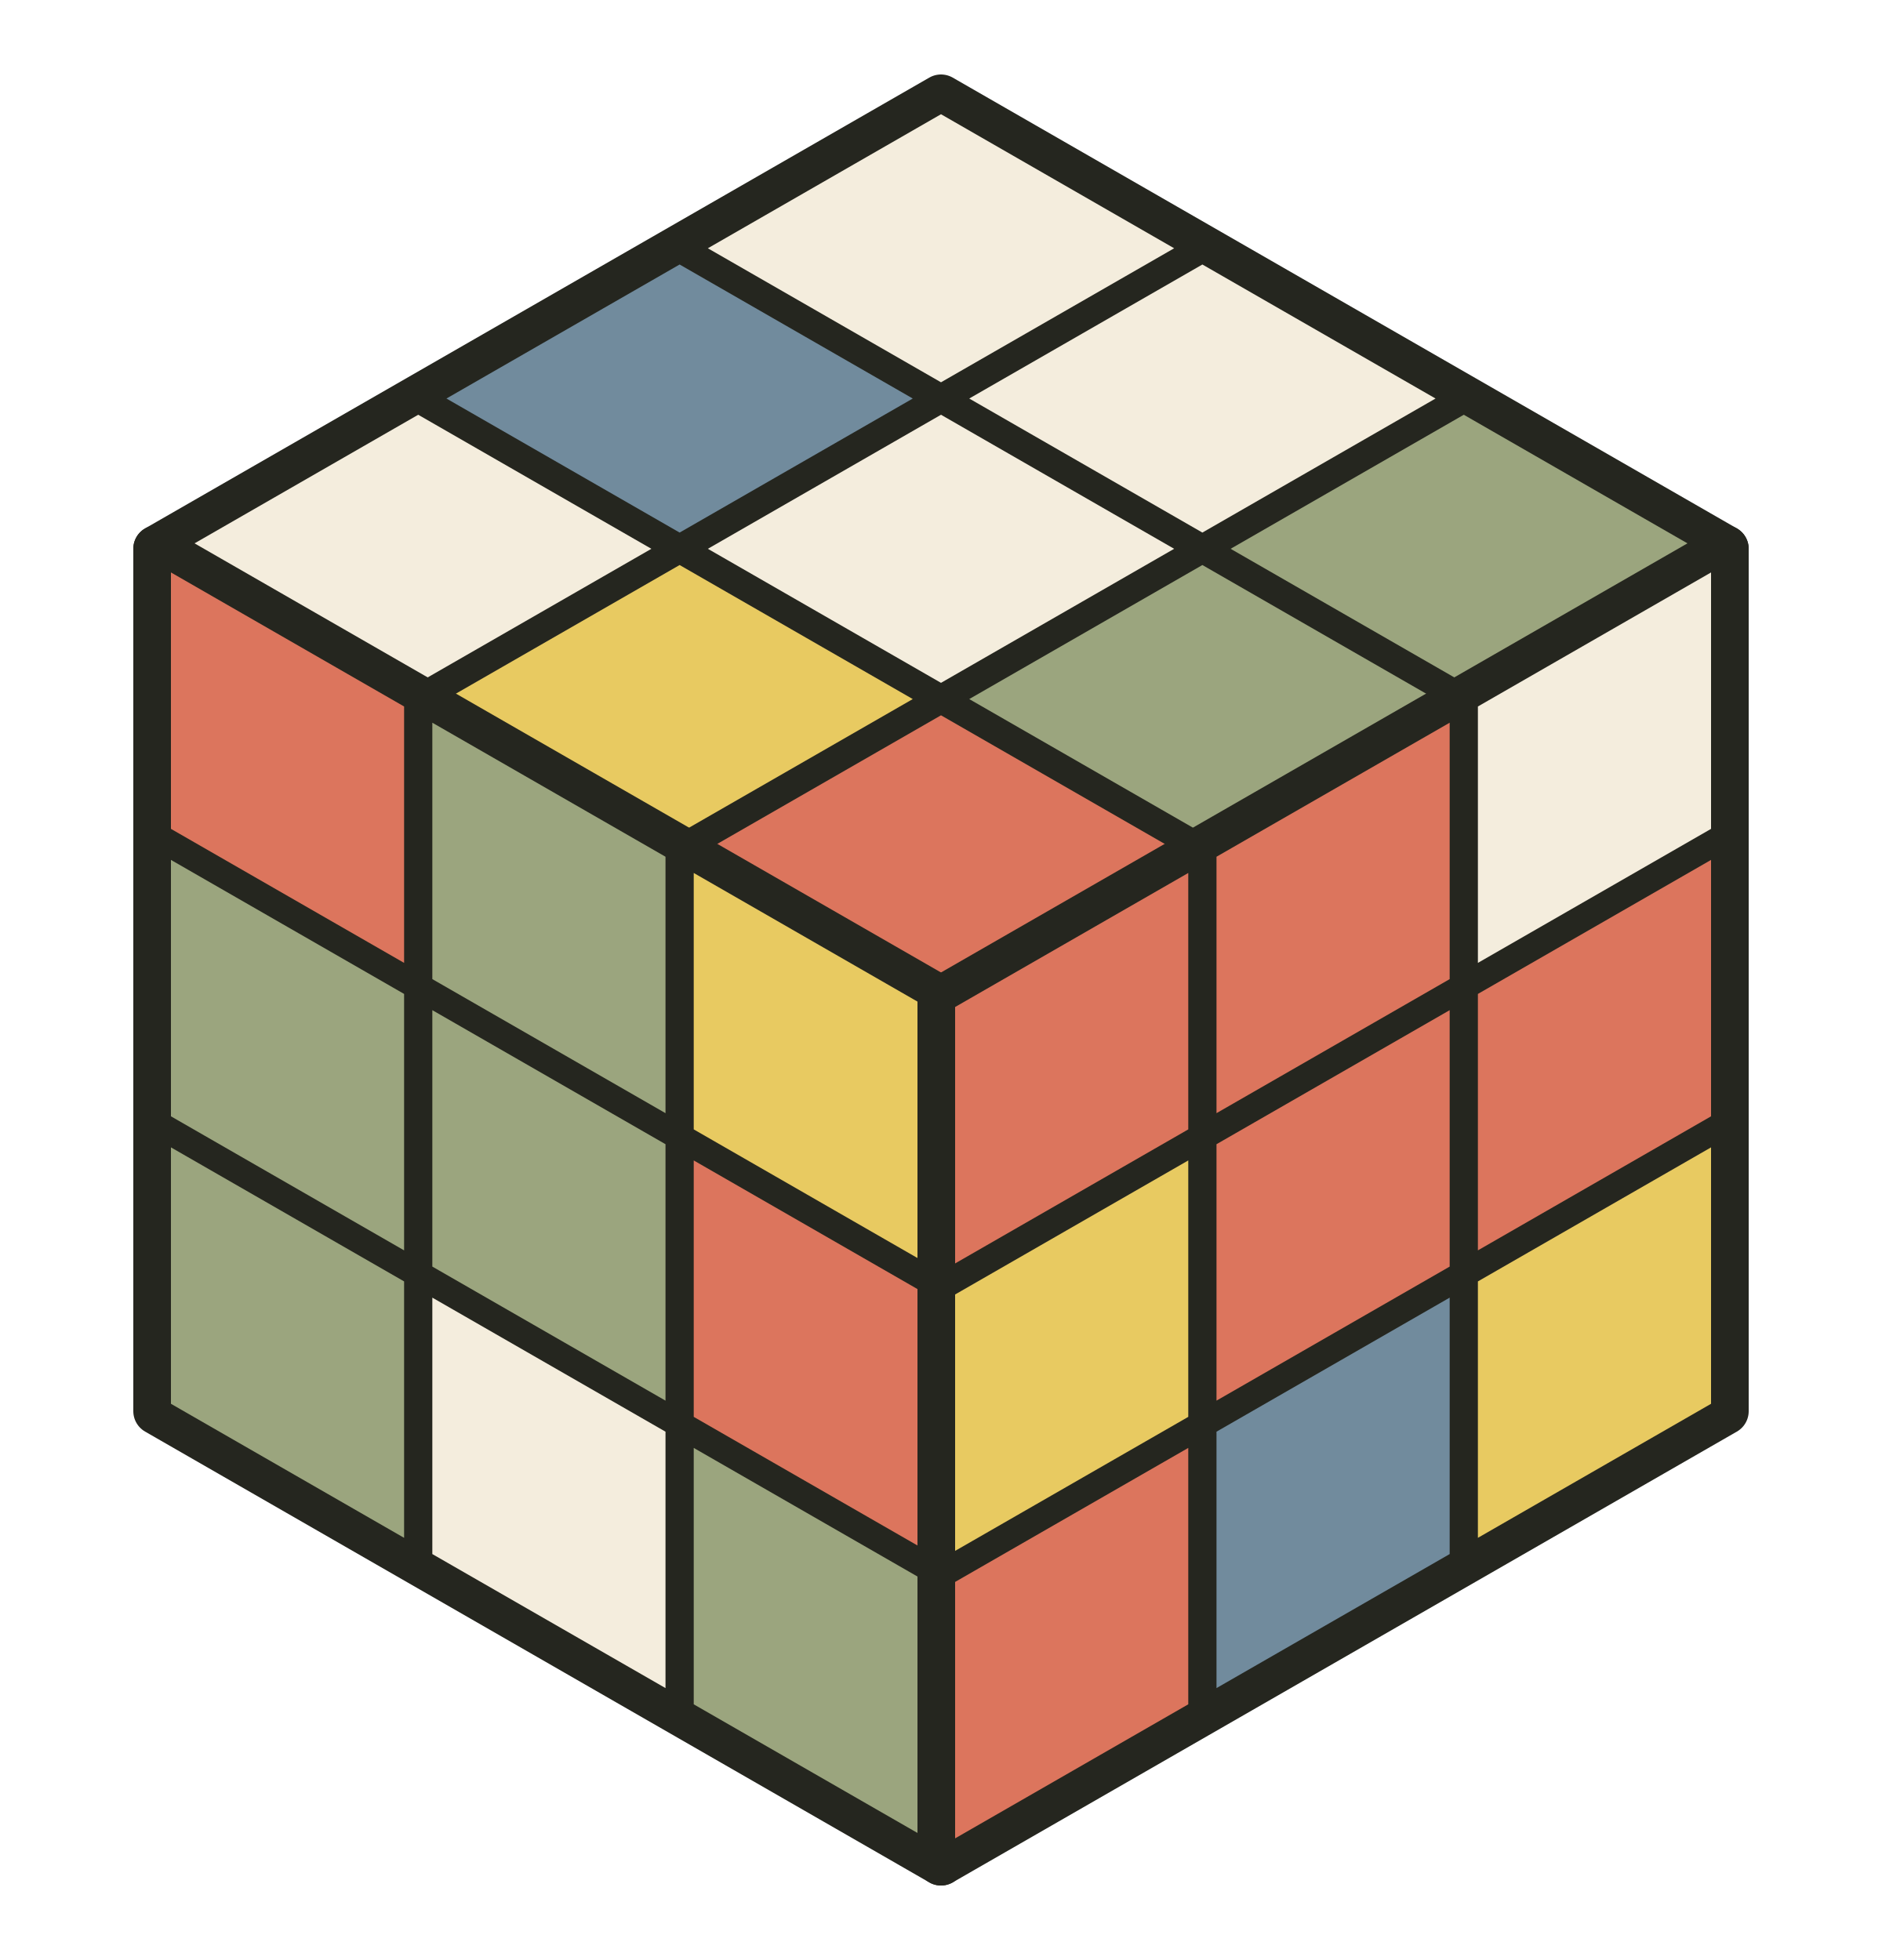
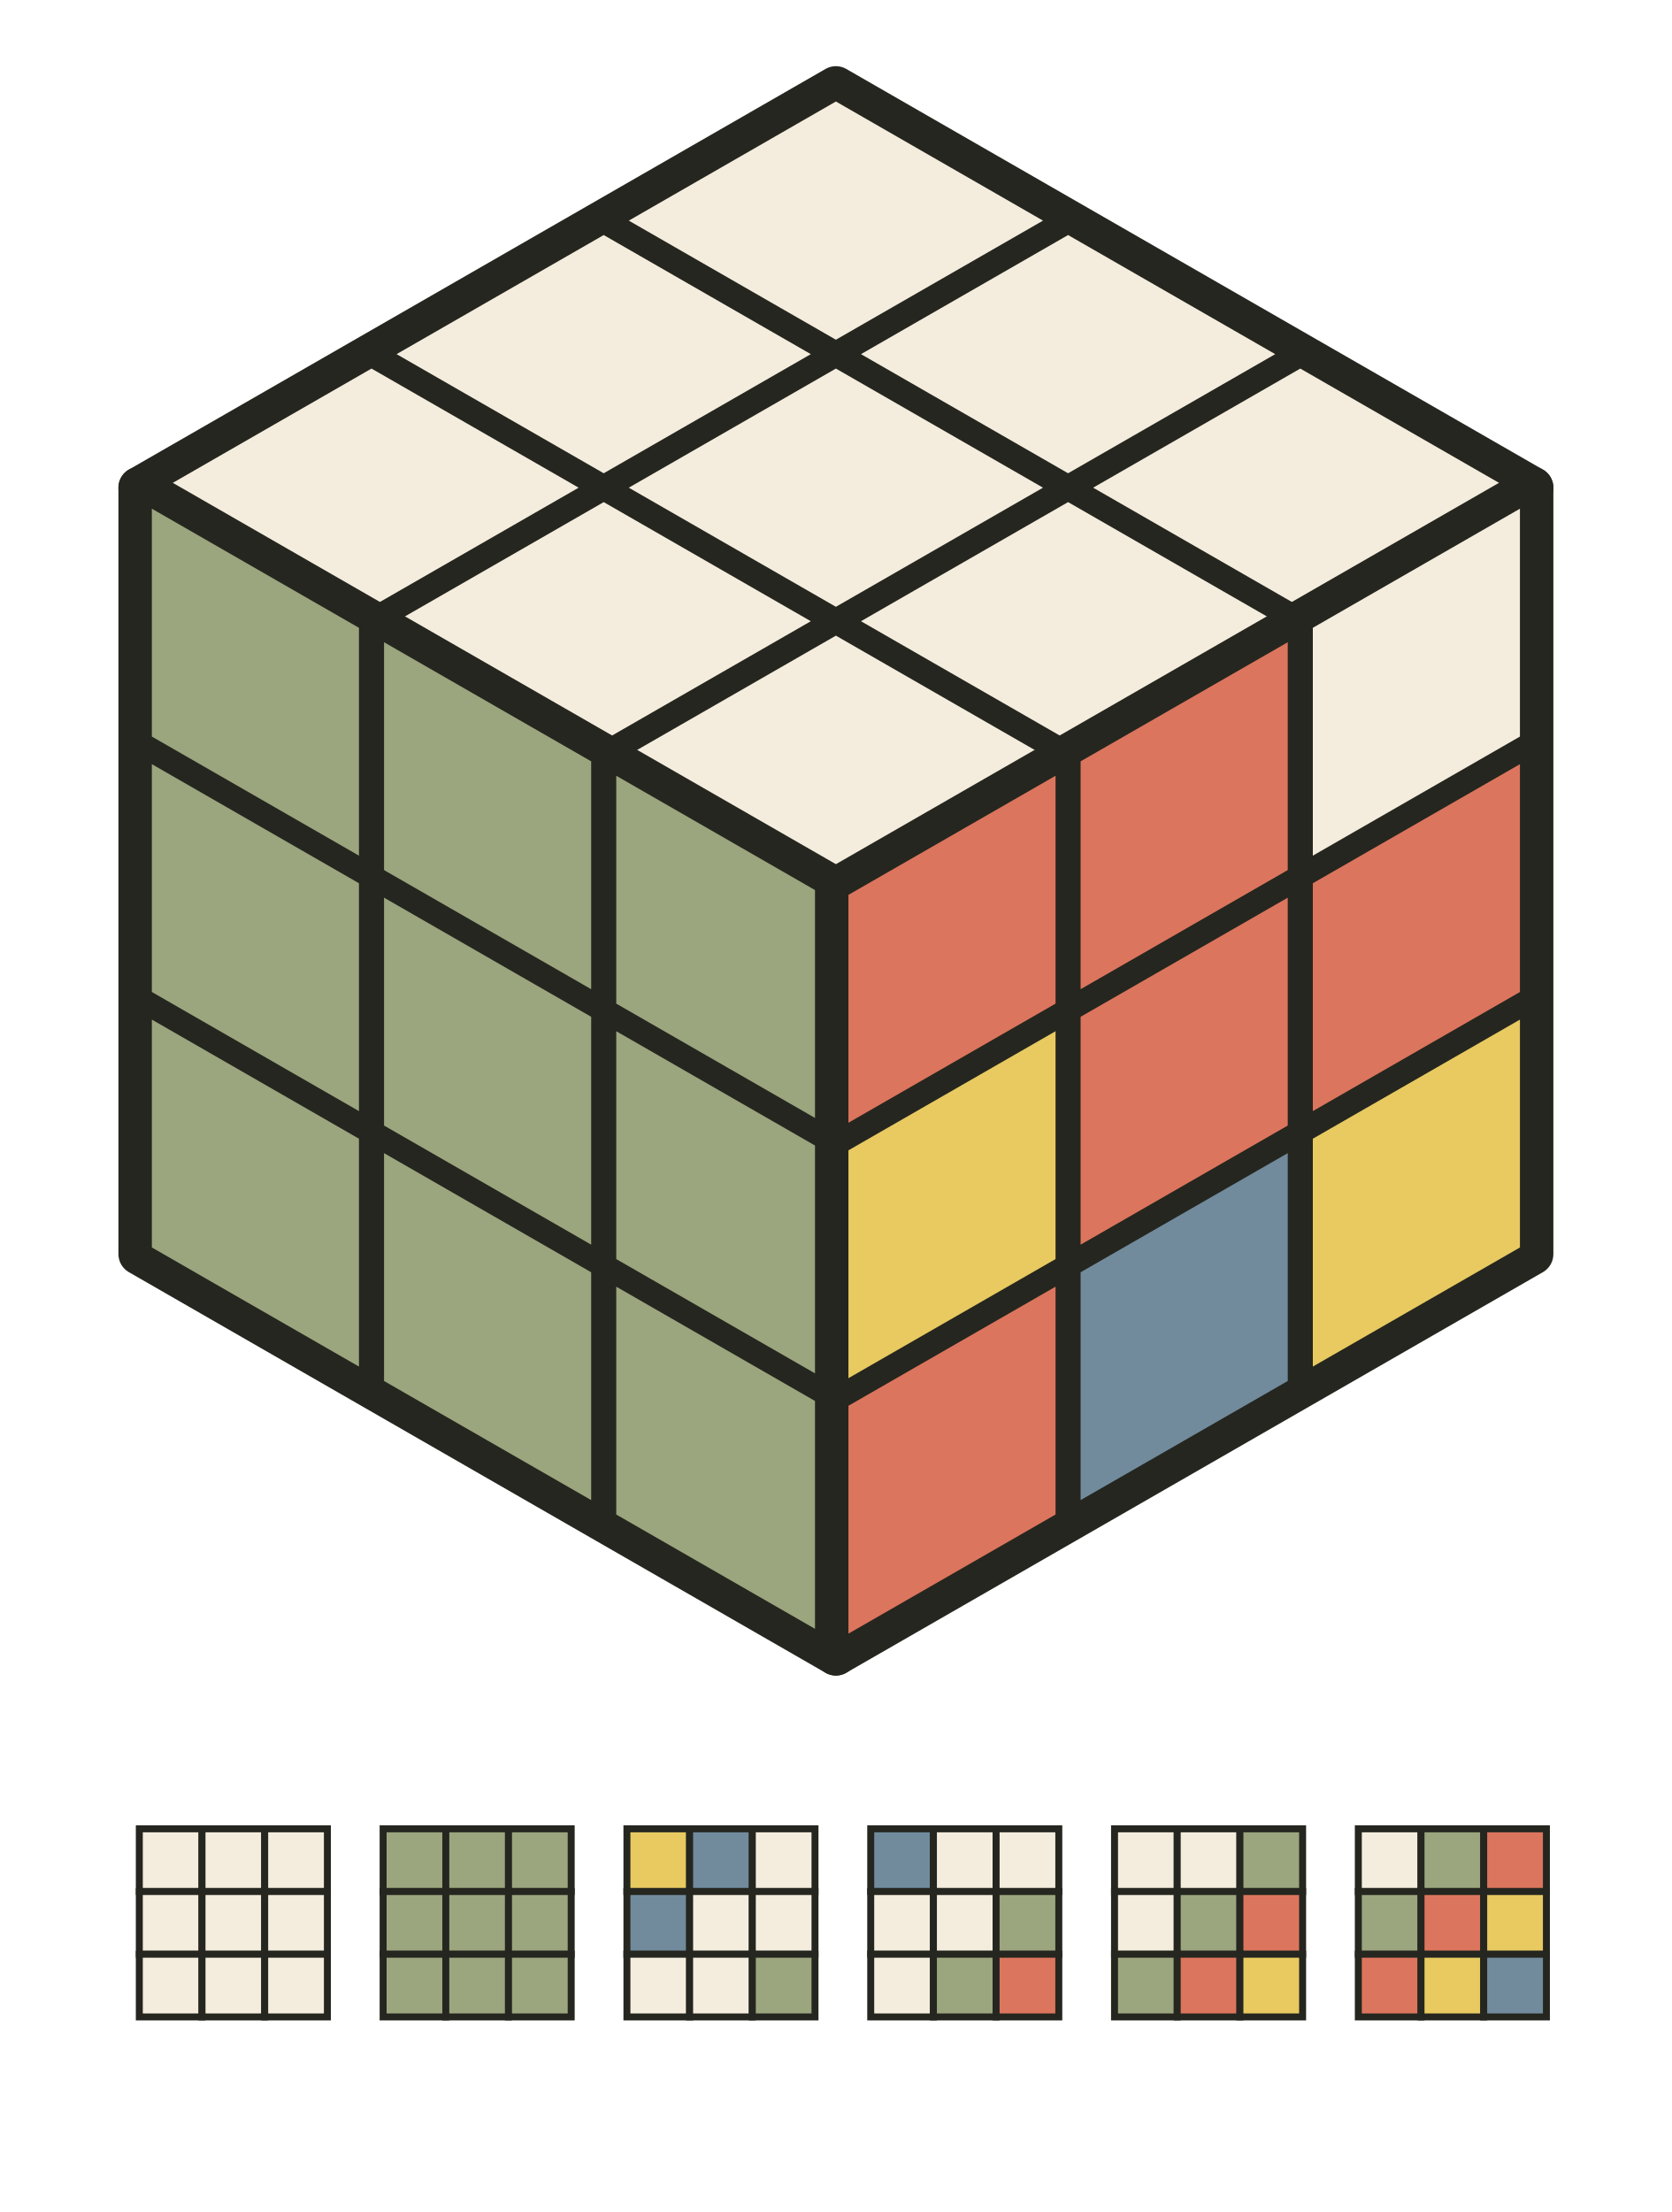
- <svg xmlns="http://www.w3.org/2000/svg" viewBox="0 0 96 100" role="img" aria-label="Перевірка проблеми">
+ <svg xmlns="http://www.w3.org/2000/svg" viewBox="0 0 96 127" role="img" aria-label="Зібрані дві грані">
  <polygon points="48.000,5.000 88.000,28.000 48.000,51.000 8.000,28.000" fill="#25261f" stroke="#25261f" stroke-width="2.4" stroke-linejoin="round" />
  <polygon points="48.000,5.828 59.893,12.667 48.000,19.505 36.107,12.667" fill="#f4eddd" />
  <polygon points="61.333,13.495 73.227,20.333 61.333,27.172 49.440,20.333" fill="#f4eddd" />
-   <polygon points="74.667,21.161 86.560,28.000 74.667,34.839 62.773,28.000" fill="#9ba57e" />
-   <polygon points="34.667,13.495 46.560,20.333 34.667,27.172 22.773,20.333" fill="#718b9d" />
+   <polygon points="74.667,21.161 86.560,28.000 74.667,34.839 62.773,28.000" fill="#f4eddd" />
+   <polygon points="34.667,13.495 46.560,20.333 34.667,27.172 22.773,20.333" fill="#f4eddd" />
  <polygon points="48.000,21.161 59.893,28.000 48.000,34.839 36.107,28.000" fill="#f4eddd" />
-   <polygon points="61.333,28.828 73.227,35.667 61.333,42.505 49.440,35.667" fill="#9ba57e" />
+   <polygon points="61.333,28.828 73.227,35.667 61.333,42.505 49.440,35.667" fill="#f4eddd" />
  <polygon points="21.333,21.161 33.227,28.000 21.333,34.839 9.440,28.000" fill="#f4eddd" />
-   <polygon points="34.667,28.828 46.560,35.667 34.667,42.505 22.773,35.667" fill="#e8ca61" />
-   <polygon points="48.000,36.495 59.893,43.333 48.000,50.172 36.107,43.333" fill="#dc755d" />
+   <polygon points="34.667,28.828 46.560,35.667 34.667,42.505 22.773,35.667" fill="#f4eddd" />
+   <polygon points="48.000,36.495 59.893,43.333 48.000,50.172 36.107,43.333" fill="#f4eddd" />
  <polygon points="8.000,28.000 48.000,51.000 48.000,95.000 8.000,72.000" fill="#25261f" stroke="#25261f" stroke-width="2.4" stroke-linejoin="round" />
-   <polygon points="8.720,29.206 20.613,36.045 20.613,49.127 8.720,42.289" fill="#dc755d" />
+   <polygon points="8.720,29.206 20.613,36.045 20.613,49.127 8.720,42.289" fill="#9ba57e" />
  <polygon points="22.053,36.873 33.947,43.711 33.947,56.794 22.053,49.955" fill="#9ba57e" />
-   <polygon points="35.387,44.539 47.280,51.378 47.280,64.461 35.387,57.622" fill="#e8ca61" />
+   <polygon points="35.387,44.539 47.280,51.378 47.280,64.461 35.387,57.622" fill="#9ba57e" />
  <polygon points="8.720,43.873 20.613,50.711 20.613,63.794 8.720,56.955" fill="#9ba57e" />
  <polygon points="22.053,51.539 33.947,58.378 33.947,71.461 22.053,64.622" fill="#9ba57e" />
-   <polygon points="35.387,59.206 47.280,66.045 47.280,79.127 35.387,72.289" fill="#dc755d" />
+   <polygon points="35.387,59.206 47.280,66.045 47.280,79.127 35.387,72.289" fill="#9ba57e" />
  <polygon points="8.720,58.539 20.613,65.378 20.613,78.461 8.720,71.622" fill="#9ba57e" />
-   <polygon points="22.053,66.206 33.947,73.045 33.947,86.127 22.053,79.289" fill="#f4eddd" />
+   <polygon points="22.053,66.206 33.947,73.045 33.947,86.127 22.053,79.289" fill="#9ba57e" />
  <polygon points="35.387,73.873 47.280,80.711 47.280,93.794 35.387,86.955" fill="#9ba57e" />
  <polygon points="48.000,51.000 88.000,28.000 88.000,72.000 48.000,95.000" fill="#25261f" stroke="#25261f" stroke-width="2.4" stroke-linejoin="round" />
  <polygon points="48.720,51.378 60.613,44.539 60.613,57.622 48.720,64.461" fill="#dc755d" />
  <polygon points="62.053,43.711 73.947,36.873 73.947,49.955 62.053,56.794" fill="#dc755d" />
  <polygon points="75.387,36.045 87.280,29.206 87.280,42.289 75.387,49.127" fill="#f4eddd" />
  <polygon points="48.720,66.045 60.613,59.206 60.613,72.289 48.720,79.127" fill="#e8ca61" />
  <polygon points="62.053,58.378 73.947,51.539 73.947,64.622 62.053,71.461" fill="#dc755d" />
  <polygon points="75.387,50.711 87.280,43.873 87.280,56.955 75.387,63.794" fill="#dc755d" />
  <polygon points="48.720,80.711 60.613,73.873 60.613,86.955 48.720,93.794" fill="#dc755d" />
  <polygon points="62.053,73.045 73.947,66.206 73.947,79.289 62.053,86.127" fill="#718b9d" />
  <polygon points="75.387,65.378 87.280,58.539 87.280,71.622 75.387,78.461" fill="#e8ca61" />
+   <g transform="translate(8 105)">
+     <rect x="0.0" y="0.0" width="3.6" height="3.6" fill="#f4eddd" stroke="#25261f" stroke-width=".4" />
+     <rect x="3.6" y="0.0" width="3.6" height="3.6" fill="#f4eddd" stroke="#25261f" stroke-width=".4" />
+     <rect x="7.2" y="0.0" width="3.6" height="3.6" fill="#f4eddd" stroke="#25261f" stroke-width=".4" />
+     <rect x="0.0" y="3.6" width="3.6" height="3.6" fill="#f4eddd" stroke="#25261f" stroke-width=".4" />
+     <rect x="3.6" y="3.6" width="3.6" height="3.6" fill="#f4eddd" stroke="#25261f" stroke-width=".4" />
+     <rect x="7.2" y="3.6" width="3.6" height="3.6" fill="#f4eddd" stroke="#25261f" stroke-width=".4" />
+     <rect x="0.0" y="7.2" width="3.6" height="3.6" fill="#f4eddd" stroke="#25261f" stroke-width=".4" />
+     <rect x="3.6" y="7.2" width="3.6" height="3.6" fill="#f4eddd" stroke="#25261f" stroke-width=".4" />
+     <rect x="7.2" y="7.2" width="3.6" height="3.6" fill="#f4eddd" stroke="#25261f" stroke-width=".4" />
+   </g>
+   <g transform="translate(22 105)">
+     <rect x="0.0" y="0.0" width="3.6" height="3.6" fill="#9ba57e" stroke="#25261f" stroke-width=".4" />
+     <rect x="3.6" y="0.0" width="3.6" height="3.6" fill="#9ba57e" stroke="#25261f" stroke-width=".4" />
+     <rect x="7.2" y="0.0" width="3.6" height="3.6" fill="#9ba57e" stroke="#25261f" stroke-width=".4" />
+     <rect x="0.0" y="3.6" width="3.6" height="3.6" fill="#9ba57e" stroke="#25261f" stroke-width=".4" />
+     <rect x="3.6" y="3.6" width="3.6" height="3.6" fill="#9ba57e" stroke="#25261f" stroke-width=".4" />
+     <rect x="7.2" y="3.6" width="3.6" height="3.6" fill="#9ba57e" stroke="#25261f" stroke-width=".4" />
+     <rect x="0.0" y="7.2" width="3.6" height="3.6" fill="#9ba57e" stroke="#25261f" stroke-width=".4" />
+     <rect x="3.6" y="7.2" width="3.6" height="3.6" fill="#9ba57e" stroke="#25261f" stroke-width=".4" />
+     <rect x="7.2" y="7.2" width="3.6" height="3.6" fill="#9ba57e" stroke="#25261f" stroke-width=".4" />
+   </g>
+   <g transform="translate(36 105)">
+     <rect x="0.0" y="0.0" width="3.6" height="3.6" fill="#e8ca61" stroke="#25261f" stroke-width=".4" />
+     <rect x="3.6" y="0.0" width="3.6" height="3.6" fill="#718b9d" stroke="#25261f" stroke-width=".4" />
+     <rect x="7.2" y="0.0" width="3.6" height="3.6" fill="#f4eddd" stroke="#25261f" stroke-width=".4" />
+     <rect x="0.0" y="3.6" width="3.6" height="3.6" fill="#718b9d" stroke="#25261f" stroke-width=".4" />
+     <rect x="3.6" y="3.6" width="3.6" height="3.6" fill="#f4eddd" stroke="#25261f" stroke-width=".4" />
+     <rect x="7.2" y="3.6" width="3.6" height="3.6" fill="#f4eddd" stroke="#25261f" stroke-width=".4" />
+     <rect x="0.0" y="7.2" width="3.6" height="3.6" fill="#f4eddd" stroke="#25261f" stroke-width=".4" />
+     <rect x="3.6" y="7.2" width="3.6" height="3.6" fill="#f4eddd" stroke="#25261f" stroke-width=".4" />
+     <rect x="7.2" y="7.2" width="3.6" height="3.6" fill="#9ba57e" stroke="#25261f" stroke-width=".4" />
+   </g>
+   <g transform="translate(50 105)">
+     <rect x="0.0" y="0.0" width="3.6" height="3.6" fill="#718b9d" stroke="#25261f" stroke-width=".4" />
+     <rect x="3.6" y="0.0" width="3.6" height="3.6" fill="#f4eddd" stroke="#25261f" stroke-width=".4" />
+     <rect x="7.2" y="0.0" width="3.6" height="3.6" fill="#f4eddd" stroke="#25261f" stroke-width=".4" />
+     <rect x="0.0" y="3.6" width="3.6" height="3.6" fill="#f4eddd" stroke="#25261f" stroke-width=".4" />
+     <rect x="3.6" y="3.6" width="3.6" height="3.6" fill="#f4eddd" stroke="#25261f" stroke-width=".4" />
+     <rect x="7.2" y="3.6" width="3.6" height="3.6" fill="#9ba57e" stroke="#25261f" stroke-width=".4" />
+     <rect x="0.0" y="7.2" width="3.6" height="3.6" fill="#f4eddd" stroke="#25261f" stroke-width=".4" />
+     <rect x="3.6" y="7.2" width="3.6" height="3.6" fill="#9ba57e" stroke="#25261f" stroke-width=".4" />
+     <rect x="7.2" y="7.2" width="3.6" height="3.6" fill="#dc755d" stroke="#25261f" stroke-width=".4" />
+   </g>
+   <g transform="translate(64 105)">
+     <rect x="0.0" y="0.0" width="3.6" height="3.6" fill="#f4eddd" stroke="#25261f" stroke-width=".4" />
+     <rect x="3.6" y="0.0" width="3.6" height="3.6" fill="#f4eddd" stroke="#25261f" stroke-width=".4" />
+     <rect x="7.2" y="0.0" width="3.6" height="3.6" fill="#9ba57e" stroke="#25261f" stroke-width=".4" />
+     <rect x="0.0" y="3.6" width="3.6" height="3.6" fill="#f4eddd" stroke="#25261f" stroke-width=".4" />
+     <rect x="3.6" y="3.6" width="3.6" height="3.6" fill="#9ba57e" stroke="#25261f" stroke-width=".4" />
+     <rect x="7.2" y="3.6" width="3.6" height="3.6" fill="#dc755d" stroke="#25261f" stroke-width=".4" />
+     <rect x="0.0" y="7.2" width="3.6" height="3.6" fill="#9ba57e" stroke="#25261f" stroke-width=".4" />
+     <rect x="3.6" y="7.2" width="3.6" height="3.6" fill="#dc755d" stroke="#25261f" stroke-width=".4" />
+     <rect x="7.2" y="7.2" width="3.6" height="3.6" fill="#e8ca61" stroke="#25261f" stroke-width=".4" />
+   </g>
+   <g transform="translate(78 105)">
+     <rect x="0.0" y="0.0" width="3.6" height="3.6" fill="#f4eddd" stroke="#25261f" stroke-width=".4" />
+     <rect x="3.6" y="0.0" width="3.6" height="3.6" fill="#9ba57e" stroke="#25261f" stroke-width=".4" />
+     <rect x="7.2" y="0.0" width="3.6" height="3.6" fill="#dc755d" stroke="#25261f" stroke-width=".4" />
+     <rect x="0.0" y="3.6" width="3.6" height="3.6" fill="#9ba57e" stroke="#25261f" stroke-width=".4" />
+     <rect x="3.6" y="3.6" width="3.6" height="3.6" fill="#dc755d" stroke="#25261f" stroke-width=".4" />
+     <rect x="7.2" y="3.6" width="3.6" height="3.6" fill="#e8ca61" stroke="#25261f" stroke-width=".4" />
+     <rect x="0.0" y="7.2" width="3.6" height="3.6" fill="#dc755d" stroke="#25261f" stroke-width=".4" />
+     <rect x="3.6" y="7.2" width="3.6" height="3.6" fill="#e8ca61" stroke="#25261f" stroke-width=".4" />
+     <rect x="7.2" y="7.2" width="3.6" height="3.6" fill="#718b9d" stroke="#25261f" stroke-width=".4" />
+   </g>
</svg>
